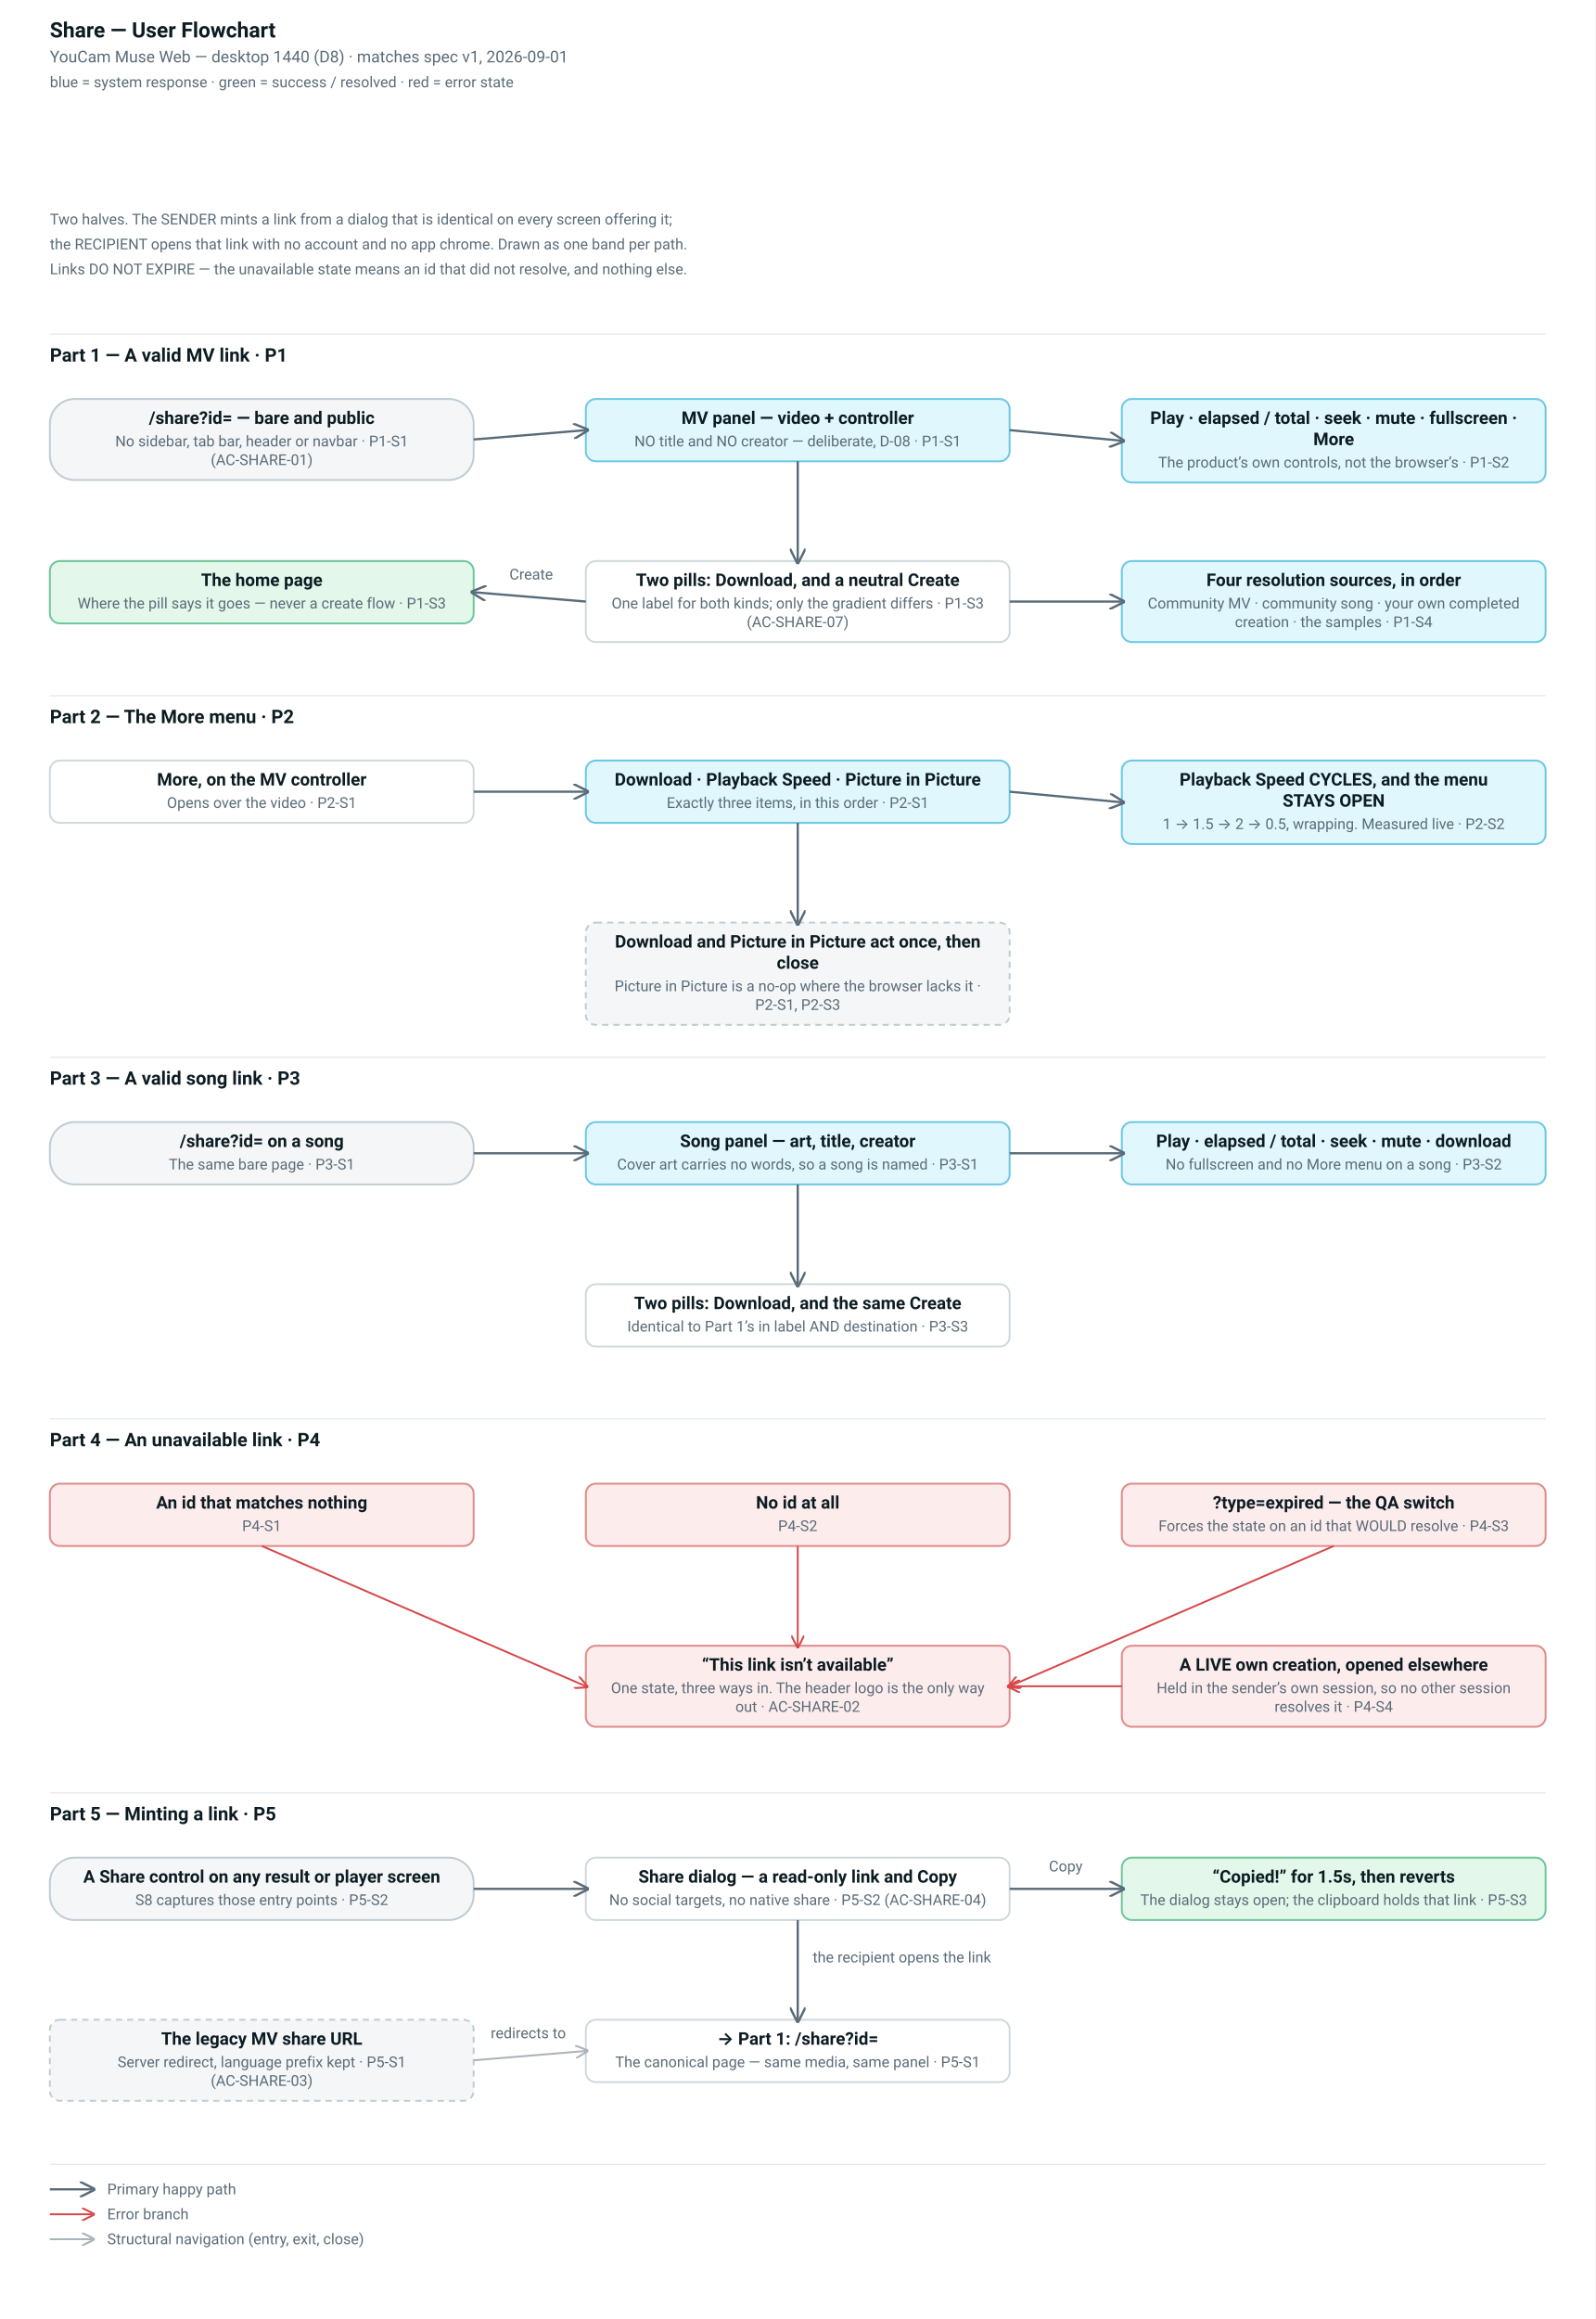
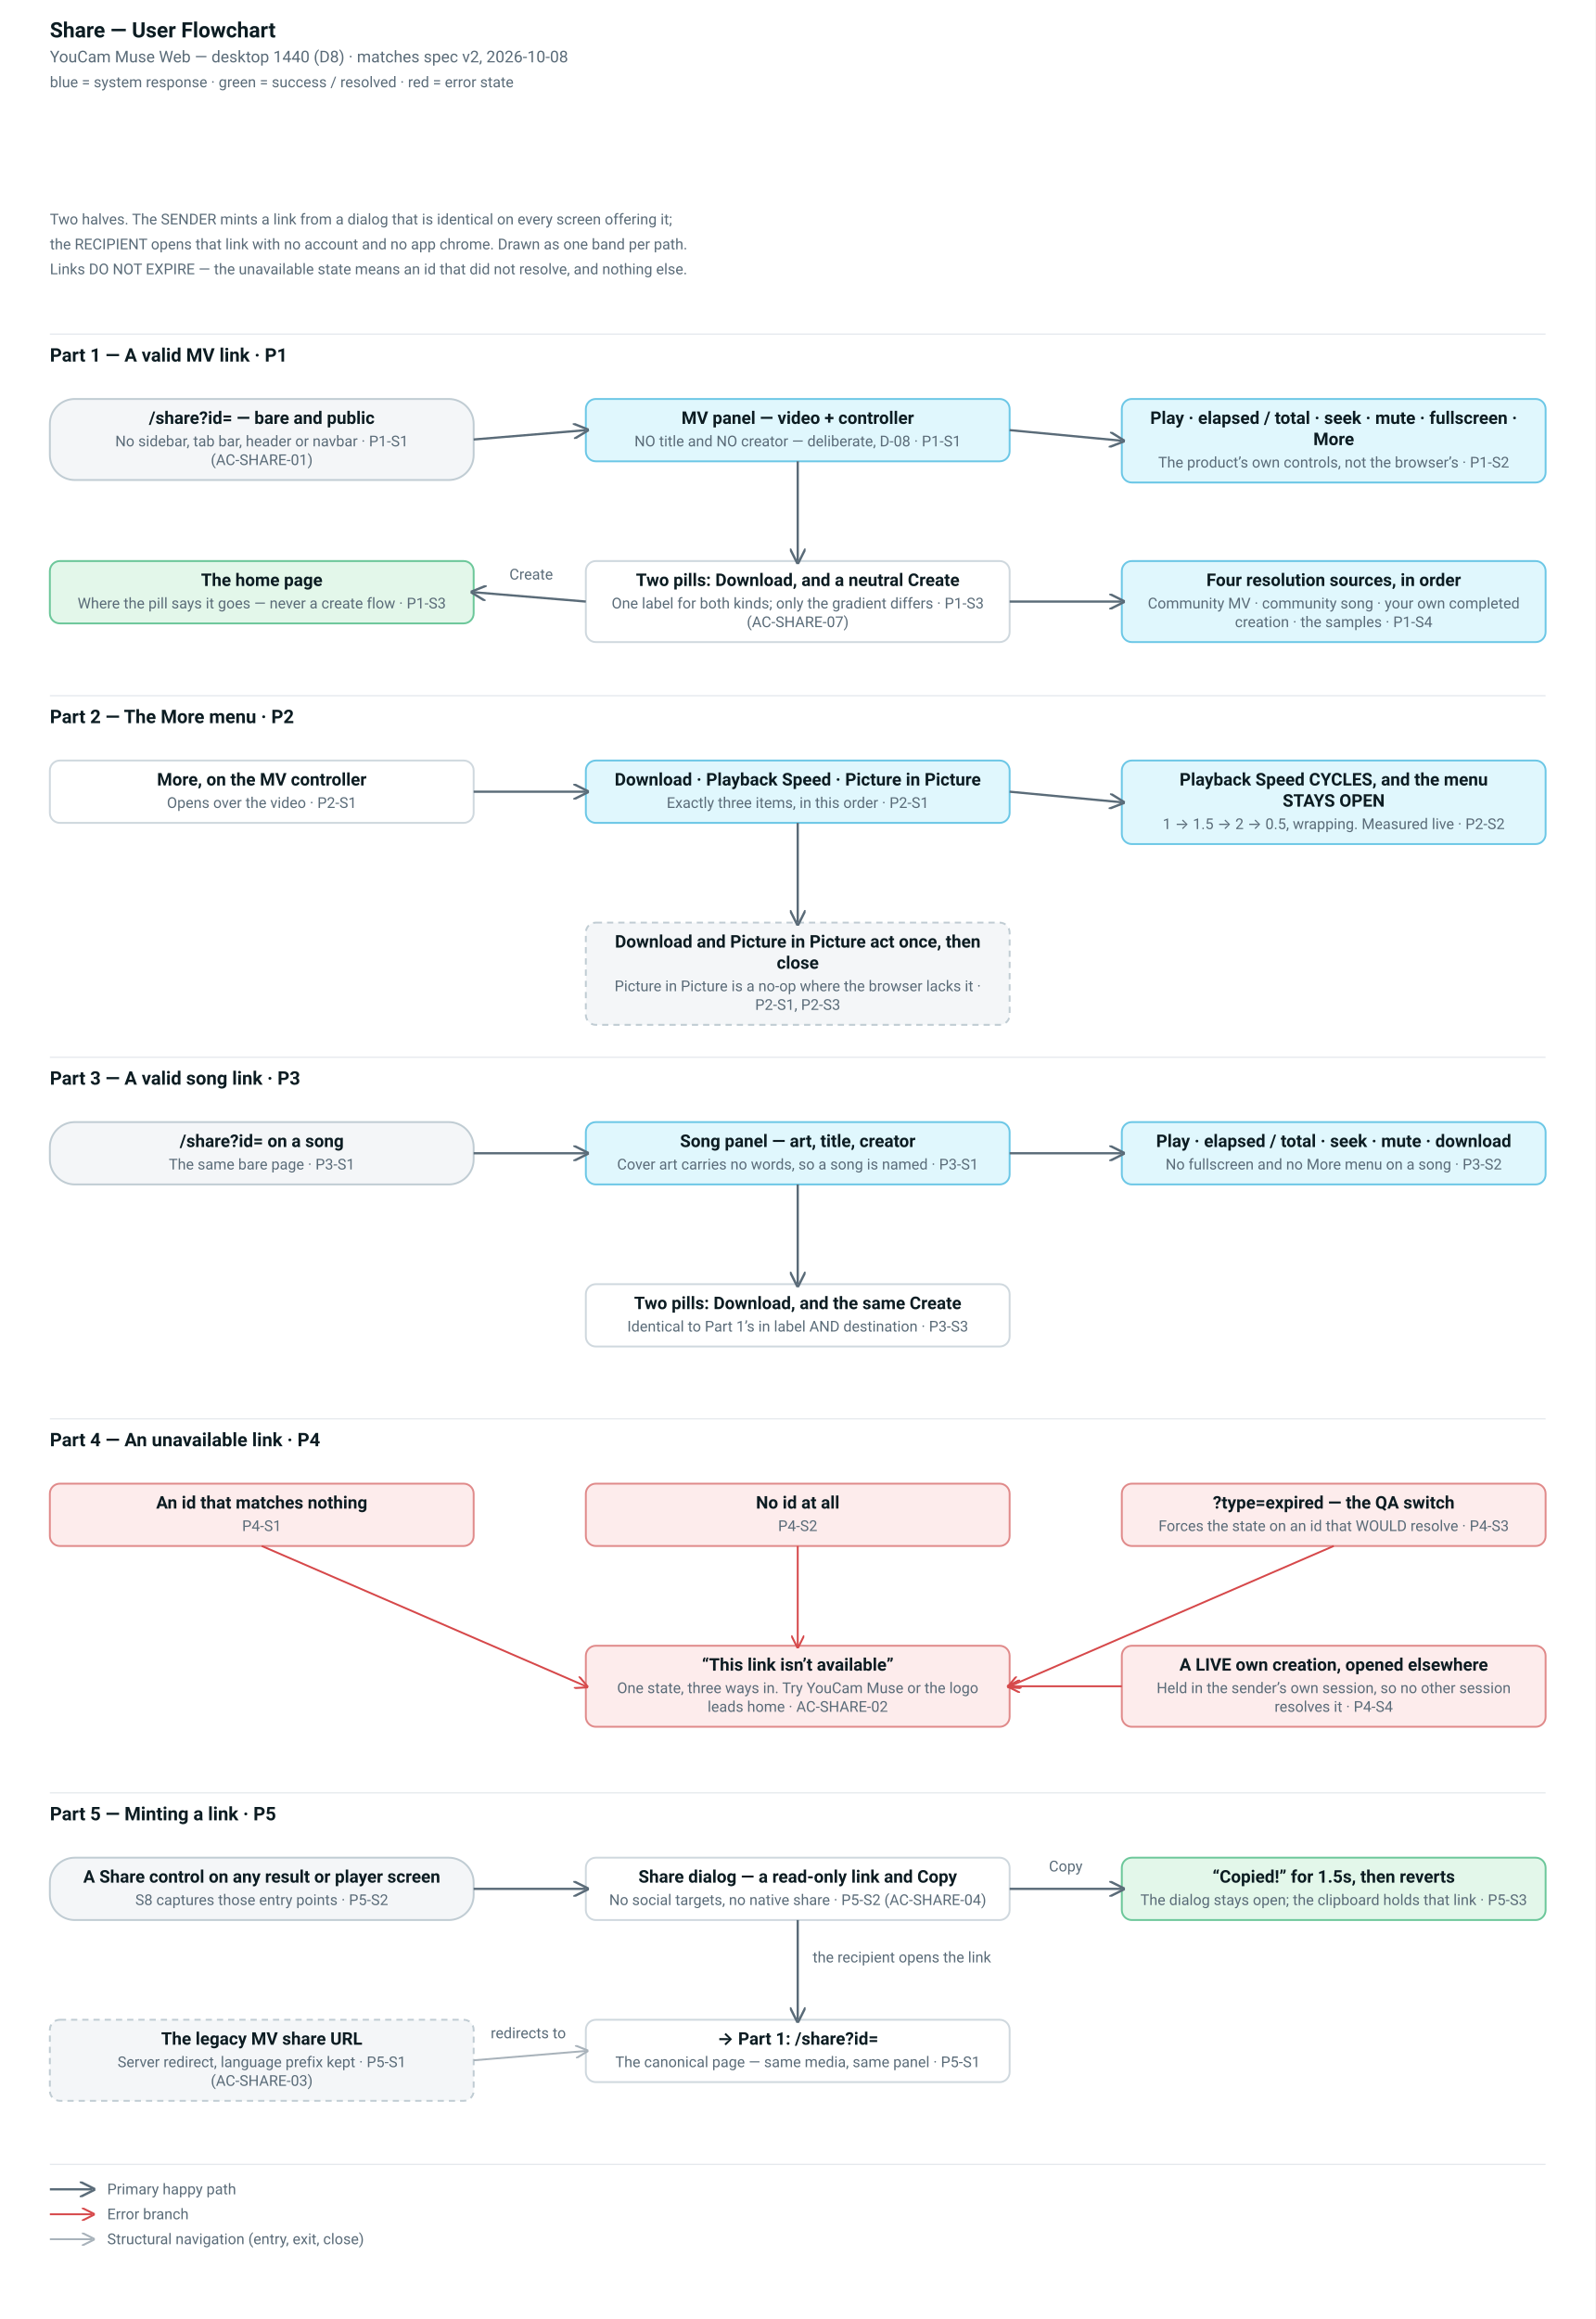
<svg xmlns="http://www.w3.org/2000/svg" width="1280" height="1860" viewBox="0 0 1280 1860" font-family="-apple-system,BlinkMacSystemFont,'Segoe UI',Roboto,sans-serif" role="img">
  <defs>
    <marker id="fc-primary" viewBox="0 0 10 10" refX="8" refY="5" markerWidth="7" markerHeight="7" orient="auto-start-reverse">
      <path d="M0 0 L10 5 L0 10" fill="none" stroke="#5a6b78" stroke-width="1.5" />
    </marker>
    <marker id="fc-error" viewBox="0 0 10 10" refX="8" refY="5" markerWidth="7" markerHeight="7" orient="auto-start-reverse">
      <path d="M0 0 L10 5 L0 10" fill="none" stroke="#d6484a" stroke-width="1.5" />
    </marker>
    <marker id="fc-structural" viewBox="0 0 10 10" refX="8" refY="5" markerWidth="7" markerHeight="7" orient="auto-start-reverse">
      <path d="M0 0 L10 5 L0 10" fill="none" stroke="#a8b2ba" stroke-width="1.5" />
    </marker>
    <marker id="fc-deferred" viewBox="0 0 10 10" refX="8" refY="5" markerWidth="7" markerHeight="7" orient="auto-start-reverse">
      <path d="M0 0 L10 5 L0 10" fill="none" stroke="#a8b2ba" stroke-width="1.5" />
    </marker>
    <marker id="fc-retry" viewBox="0 0 10 10" refX="8" refY="5" markerWidth="7" markerHeight="7" orient="auto-start-reverse">
      <path d="M0 0 L10 5 L0 10" fill="none" stroke="#6cc7e6" stroke-width="1.5" />
    </marker>
  </defs>
  <rect width="1280" height="1860" fill="#ffffff" />
  <text x="40" y="30" font-size="17" font-weight="700" fill="#0c1c22">Share — User Flowchart</text>
-   <text x="40" y="50" font-size="13" fill="#5a6b78">YouCam Muse Web — desktop 1440 (D8) · matches spec v1, 2026-09-01</text>
+   <text x="40" y="50" font-size="13" fill="#5a6b78">YouCam Muse Web — desktop 1440 (D8) · matches spec v2, 2026-10-08</text>
  <text x="40" y="70" font-size="12" fill="#5a6b78">blue = system response · green = success / resolved · red = error state</text>
  <g transform="translate(0,80)">
    <text x="40" y="100" font-size="12" fill="#5a6b78">Two halves. The SENDER mints a link from a dialog that is identical on every screen offering it;</text>
    <text x="40" y="120" font-size="12" fill="#5a6b78">the RECIPIENT opens that link with no account and no app chrome. Drawn as one band per path.</text>
    <text x="40" y="140" font-size="12" fill="#5a6b78">Links DO NOT EXPIRE — the unavailable state means an id that did not resolve, and nothing else.</text>
    <line x1="40" y1="188" x2="1240" y2="188" stroke="#e5e9ed" stroke-width="1" />
    <text x="40" y="210" font-size="15" font-weight="700" fill="#0c1c22">Part 1 — A valid MV link  ·  P1</text>
    <rect x="40" y="240" width="340" height="65" rx="20" fill="#f4f6f8" stroke="#c0ccd3" stroke-width="1.5" />
    <text x="210" y="260" font-size="14" font-weight="700" fill="#0c1c22" text-anchor="middle">/share?id= — bare and public</text>
    <text x="210" y="278" font-size="12" fill="#5a6b78" text-anchor="middle">No sidebar, tab bar, header or navbar · P1-S1</text>
    <text x="210" y="293" font-size="12" fill="#5a6b78" text-anchor="middle">(AC-SHARE-01)</text>
    <rect x="470" y="240" width="340" height="50" rx="8" fill="#e0f7fd" stroke="#6cc7e6" stroke-width="1.5" />
    <text x="640" y="260" font-size="14" font-weight="700" fill="#0c1c22" text-anchor="middle">MV panel — video + controller</text>
    <text x="640" y="278" font-size="12" fill="#5a6b78" text-anchor="middle">NO title and NO creator — deliberate, D-08 · P1-S1</text>
    <line x1="380" y1="272.5" x2="470" y2="265" stroke="#5a6b78" stroke-width="1.8" marker-end="url(#fc-primary)" />
    <rect x="900" y="240" width="340" height="67" rx="8" fill="#e0f7fd" stroke="#6cc7e6" stroke-width="1.5" />
    <text x="1070" y="260" font-size="14" font-weight="700" fill="#0c1c22" text-anchor="middle">Play · elapsed / total · seek · mute · fullscreen ·</text>
    <text x="1070" y="277" font-size="14" font-weight="700" fill="#0c1c22" text-anchor="middle">More</text>
    <text x="1070" y="295" font-size="12" fill="#5a6b78" text-anchor="middle">The product’s own controls, not the browser’s · P1-S2</text>
    <line x1="810" y1="265" x2="900" y2="273.5" stroke="#5a6b78" stroke-width="1.8" marker-end="url(#fc-primary)" />
    <rect x="470" y="370" width="340" height="65" rx="8" fill="#ffffff" stroke="#cfd8de" stroke-width="1.5" />
    <text x="640" y="390" font-size="14" font-weight="700" fill="#0c1c22" text-anchor="middle">Two pills: Download, and a neutral Create</text>
    <text x="640" y="408" font-size="12" fill="#5a6b78" text-anchor="middle">One label for both kinds; only the gradient differs · P1-S3</text>
    <text x="640" y="423" font-size="12" fill="#5a6b78" text-anchor="middle">(AC-SHARE-07)</text>
    <line x1="640" y1="290" x2="640" y2="370" stroke="#5a6b78" stroke-width="1.8" marker-end="url(#fc-primary)" />
    <rect x="900" y="370" width="340" height="65" rx="8" fill="#e0f7fd" stroke="#6cc7e6" stroke-width="1.5" />
    <text x="1070" y="390" font-size="14" font-weight="700" fill="#0c1c22" text-anchor="middle">Four resolution sources, in order</text>
    <text x="1070" y="408" font-size="12" fill="#5a6b78" text-anchor="middle">Community MV · community song · your own completed</text>
    <text x="1070" y="423" font-size="12" fill="#5a6b78" text-anchor="middle">creation · the samples · P1-S4</text>
    <line x1="810" y1="402.5" x2="900" y2="402.5" stroke="#5a6b78" stroke-width="1.8" marker-end="url(#fc-primary)" />
    <rect x="40" y="370" width="340" height="50" rx="8" fill="#e3f7ea" stroke="#6cc79a" stroke-width="1.5" />
    <text x="210" y="390" font-size="14" font-weight="700" fill="#0c1c22" text-anchor="middle">The home page</text>
    <text x="210" y="408" font-size="12" fill="#5a6b78" text-anchor="middle">Where the pill says it goes — never a create flow · P1-S3</text>
    <line x1="470" y1="402.5" x2="380" y2="395" stroke="#5a6b78" stroke-width="1.8" marker-end="url(#fc-primary)" />
    <text x="426.163" y="384.798" font-size="12" fill="#5a6b78" text-anchor="middle">Create</text>
    <line x1="40" y1="478" x2="1240" y2="478" stroke="#e5e9ed" stroke-width="1" />
    <text x="40" y="500" font-size="15" font-weight="700" fill="#0c1c22">Part 2 — The More menu  ·  P2</text>
    <rect x="40" y="530" width="340" height="50" rx="8" fill="#ffffff" stroke="#cfd8de" stroke-width="1.5" />
    <text x="210" y="550" font-size="14" font-weight="700" fill="#0c1c22" text-anchor="middle">More, on the MV controller</text>
    <text x="210" y="568" font-size="12" fill="#5a6b78" text-anchor="middle">Opens over the video · P2-S1</text>
    <rect x="470" y="530" width="340" height="50" rx="8" fill="#e0f7fd" stroke="#6cc7e6" stroke-width="1.5" />
    <text x="640" y="550" font-size="14" font-weight="700" fill="#0c1c22" text-anchor="middle">Download · Playback Speed · Picture in Picture</text>
    <text x="640" y="568" font-size="12" fill="#5a6b78" text-anchor="middle">Exactly three items, in this order · P2-S1</text>
    <line x1="380" y1="555" x2="470" y2="555" stroke="#5a6b78" stroke-width="1.8" marker-end="url(#fc-primary)" />
    <rect x="900" y="530" width="340" height="67" rx="8" fill="#e0f7fd" stroke="#6cc7e6" stroke-width="1.5" />
    <text x="1070" y="550" font-size="14" font-weight="700" fill="#0c1c22" text-anchor="middle">Playback Speed CYCLES, and the menu</text>
    <text x="1070" y="567" font-size="14" font-weight="700" fill="#0c1c22" text-anchor="middle">STAYS OPEN</text>
    <text x="1070" y="585" font-size="12" fill="#5a6b78" text-anchor="middle">1 → 1.5 → 2 → 0.5, wrapping. Measured live · P2-S2</text>
    <line x1="810" y1="555" x2="900" y2="563.5" stroke="#5a6b78" stroke-width="1.8" marker-end="url(#fc-primary)" />
    <rect x="470" y="660" width="340" height="82" rx="8" fill="#f4f6f8" stroke="#c0ccd3" stroke-width="1.5" stroke-dasharray="5 4" />
    <text x="640" y="680" font-size="14" font-weight="700" fill="#0c1c22" text-anchor="middle">Download and Picture in Picture act once, then</text>
    <text x="640" y="697" font-size="14" font-weight="700" fill="#0c1c22" text-anchor="middle">close</text>
    <text x="640" y="715" font-size="12" fill="#5a6b78" text-anchor="middle">Picture in Picture is a no-op where the browser lacks it ·</text>
    <text x="640" y="730" font-size="12" fill="#5a6b78" text-anchor="middle">P2-S1, P2-S3</text>
    <line x1="640" y1="580" x2="640" y2="660" stroke="#5a6b78" stroke-width="1.8" marker-end="url(#fc-primary)" />
    <line x1="40" y1="768" x2="1240" y2="768" stroke="#e5e9ed" stroke-width="1" />
    <text x="40" y="790" font-size="15" font-weight="700" fill="#0c1c22">Part 3 — A valid song link  ·  P3</text>
    <rect x="40" y="820" width="340" height="50" rx="20" fill="#f4f6f8" stroke="#c0ccd3" stroke-width="1.5" />
    <text x="210" y="840" font-size="14" font-weight="700" fill="#0c1c22" text-anchor="middle">/share?id= on a song</text>
    <text x="210" y="858" font-size="12" fill="#5a6b78" text-anchor="middle">The same bare page · P3-S1</text>
    <rect x="470" y="820" width="340" height="50" rx="8" fill="#e0f7fd" stroke="#6cc7e6" stroke-width="1.5" />
    <text x="640" y="840" font-size="14" font-weight="700" fill="#0c1c22" text-anchor="middle">Song panel — art, title, creator</text>
    <text x="640" y="858" font-size="12" fill="#5a6b78" text-anchor="middle">Cover art carries no words, so a song is named · P3-S1</text>
    <line x1="380" y1="845" x2="470" y2="845" stroke="#5a6b78" stroke-width="1.8" marker-end="url(#fc-primary)" />
    <rect x="900" y="820" width="340" height="50" rx="8" fill="#e0f7fd" stroke="#6cc7e6" stroke-width="1.5" />
    <text x="1070" y="840" font-size="14" font-weight="700" fill="#0c1c22" text-anchor="middle">Play · elapsed / total · seek · mute · download</text>
    <text x="1070" y="858" font-size="12" fill="#5a6b78" text-anchor="middle">No fullscreen and no More menu on a song · P3-S2</text>
    <line x1="810" y1="845" x2="900" y2="845" stroke="#5a6b78" stroke-width="1.8" marker-end="url(#fc-primary)" />
    <rect x="470" y="950" width="340" height="50" rx="8" fill="#ffffff" stroke="#cfd8de" stroke-width="1.5" />
    <text x="640" y="970" font-size="14" font-weight="700" fill="#0c1c22" text-anchor="middle">Two pills: Download, and the same Create</text>
    <text x="640" y="988" font-size="12" fill="#5a6b78" text-anchor="middle">Identical to Part 1’s in label AND destination · P3-S3</text>
    <line x1="640" y1="870" x2="640" y2="950" stroke="#5a6b78" stroke-width="1.8" marker-end="url(#fc-primary)" />
    <line x1="40" y1="1058" x2="1240" y2="1058" stroke="#e5e9ed" stroke-width="1" />
    <text x="40" y="1080" font-size="15" font-weight="700" fill="#0c1c22">Part 4 — An unavailable link  ·  P4</text>
    <rect x="40" y="1110" width="340" height="50" rx="8" fill="#fdecec" stroke="#e08a8a" stroke-width="1.5" />
    <text x="210" y="1130" font-size="14" font-weight="700" fill="#0c1c22" text-anchor="middle">An id that matches nothing</text>
    <text x="210" y="1148" font-size="12" fill="#5a6b78" text-anchor="middle">P4-S1</text>
    <rect x="470" y="1110" width="340" height="50" rx="8" fill="#fdecec" stroke="#e08a8a" stroke-width="1.5" />
    <text x="640" y="1130" font-size="14" font-weight="700" fill="#0c1c22" text-anchor="middle">No id at all</text>
    <text x="640" y="1148" font-size="12" fill="#5a6b78" text-anchor="middle">P4-S2</text>
    <rect x="900" y="1110" width="340" height="50" rx="8" fill="#fdecec" stroke="#e08a8a" stroke-width="1.5" />
    <text x="1070" y="1130" font-size="14" font-weight="700" fill="#0c1c22" text-anchor="middle">?type=expired — the QA switch</text>
    <text x="1070" y="1148" font-size="12" fill="#5a6b78" text-anchor="middle">Forces the state on an id that WOULD resolve · P4-S3</text>
    <rect x="470" y="1240" width="340" height="65" rx="8" fill="#fdecec" stroke="#e08a8a" stroke-width="1.5" />
    <text x="640" y="1260" font-size="14" font-weight="700" fill="#0c1c22" text-anchor="middle">“This link isn’t available”</text>
-     <text x="640" y="1278" font-size="12" fill="#5a6b78" text-anchor="middle">One state, three ways in. The header logo is the only way</text>
-     <text x="640" y="1293" font-size="12" fill="#5a6b78" text-anchor="middle">out · AC-SHARE-02</text>
+     <text x="640" y="1278" font-size="12" fill="#5a6b78" text-anchor="middle">One state, three ways in. Try YouCam Muse or the logo</text>
+     <text x="640" y="1293" font-size="12" fill="#5a6b78" text-anchor="middle">leads home · AC-SHARE-02</text>
    <line x1="210" y1="1160" x2="470" y2="1272.5" stroke="#d6484a" stroke-width="1.5" marker-end="url(#fc-error)" />
    <line x1="640" y1="1160" x2="640" y2="1240" stroke="#d6484a" stroke-width="1.5" marker-end="url(#fc-error)" />
    <line x1="1070" y1="1160" x2="810" y2="1272.5" stroke="#d6484a" stroke-width="1.5" marker-end="url(#fc-error)" />
    <rect x="900" y="1240" width="340" height="65" rx="8" fill="#fdecec" stroke="#e08a8a" stroke-width="1.5" />
    <text x="1070" y="1260" font-size="14" font-weight="700" fill="#0c1c22" text-anchor="middle">A LIVE own creation, opened elsewhere</text>
    <text x="1070" y="1278" font-size="12" fill="#5a6b78" text-anchor="middle">Held in the sender’s own session, so no other session</text>
    <text x="1070" y="1293" font-size="12" fill="#5a6b78" text-anchor="middle">resolves it · P4-S4</text>
    <line x1="900" y1="1272.5" x2="810" y2="1272.5" stroke="#d6484a" stroke-width="1.5" marker-end="url(#fc-error)" />
    <line x1="40" y1="1358" x2="1240" y2="1358" stroke="#e5e9ed" stroke-width="1" />
    <text x="40" y="1380" font-size="15" font-weight="700" fill="#0c1c22">Part 5 — Minting a link  ·  P5</text>
    <rect x="40" y="1410" width="340" height="50" rx="20" fill="#f4f6f8" stroke="#c0ccd3" stroke-width="1.5" />
    <text x="210" y="1430" font-size="14" font-weight="700" fill="#0c1c22" text-anchor="middle">A Share control on any result or player screen</text>
    <text x="210" y="1448" font-size="12" fill="#5a6b78" text-anchor="middle">S8 captures those entry points · P5-S2</text>
    <rect x="470" y="1410" width="340" height="50" rx="8" fill="#ffffff" stroke="#cfd8de" stroke-width="1.5" />
    <text x="640" y="1430" font-size="14" font-weight="700" fill="#0c1c22" text-anchor="middle">Share dialog — a read-only link and Copy</text>
    <text x="640" y="1448" font-size="12" fill="#5a6b78" text-anchor="middle">No social targets, no native share · P5-S2 (AC-SHARE-04)</text>
    <line x1="380" y1="1435" x2="470" y2="1435" stroke="#5a6b78" stroke-width="1.8" marker-end="url(#fc-primary)" />
    <rect x="900" y="1410" width="340" height="50" rx="8" fill="#e3f7ea" stroke="#6cc79a" stroke-width="1.5" />
    <text x="1070" y="1430" font-size="14" font-weight="700" fill="#0c1c22" text-anchor="middle">“Copied!” for 1.5s, then reverts</text>
    <text x="1070" y="1448" font-size="12" fill="#5a6b78" text-anchor="middle">The dialog stays open; the clipboard holds that link · P5-S3</text>
    <line x1="810" y1="1435" x2="900" y2="1435" stroke="#5a6b78" stroke-width="1.8" marker-end="url(#fc-primary)" />
    <text x="855" y="1421" font-size="12" fill="#5a6b78" text-anchor="middle">Copy</text>
    <rect x="40" y="1540" width="340" height="65" rx="8" fill="#f4f6f8" stroke="#c0ccd3" stroke-width="1.5" stroke-dasharray="5 4" />
    <text x="210" y="1560" font-size="14" font-weight="700" fill="#0c1c22" text-anchor="middle">The legacy MV share URL</text>
    <text x="210" y="1578" font-size="12" fill="#5a6b78" text-anchor="middle">Server redirect, language prefix kept · P5-S1</text>
    <text x="210" y="1593" font-size="12" fill="#5a6b78" text-anchor="middle">(AC-SHARE-03)</text>
    <rect x="470" y="1540" width="340" height="50" rx="8" fill="#ffffff" stroke="#cfd8de" stroke-width="1.5" />
    <text x="640" y="1560" font-size="14" font-weight="700" fill="#0c1c22" text-anchor="middle">→ Part 1: /share?id=</text>
    <text x="640" y="1578" font-size="12" fill="#5a6b78" text-anchor="middle">The canonical page — same media, same panel · P5-S1</text>
    <line x1="380" y1="1572.5" x2="470" y2="1565" stroke="#a8b2ba" stroke-width="1.5" marker-end="url(#fc-structural)" />
    <text x="423.837" y="1554.8" font-size="12" fill="#5a6b78" text-anchor="middle">redirects to</text>
    <line x1="640" y1="1460" x2="640" y2="1540" stroke="#5a6b78" stroke-width="1.8" marker-end="url(#fc-primary)" />
    <text x="652" y="1494" font-size="12" fill="#5a6b78" text-anchor="start">the recipient opens the link</text>
    <line x1="40" y1="1656" x2="1240" y2="1656" stroke="#e5e9ed" stroke-width="1" />
    <line x1="40" y1="1676" x2="74" y2="1676" stroke="#5a6b78" stroke-width="1.8" marker-end="url(#fc-primary)" />
    <text x="86" y="1680" font-size="12" fill="#5a6b78">Primary happy path</text>
    <line x1="40" y1="1696" x2="74" y2="1696" stroke="#d6484a" stroke-width="1.5" marker-end="url(#fc-error)" />
    <text x="86" y="1700" font-size="12" fill="#5a6b78">Error branch</text>
    <line x1="40" y1="1716" x2="74" y2="1716" stroke="#a8b2ba" stroke-width="1.5" marker-end="url(#fc-structural)" />
    <text x="86" y="1720" font-size="12" fill="#5a6b78">Structural navigation (entry, exit, close)</text>
  </g>
</svg>
